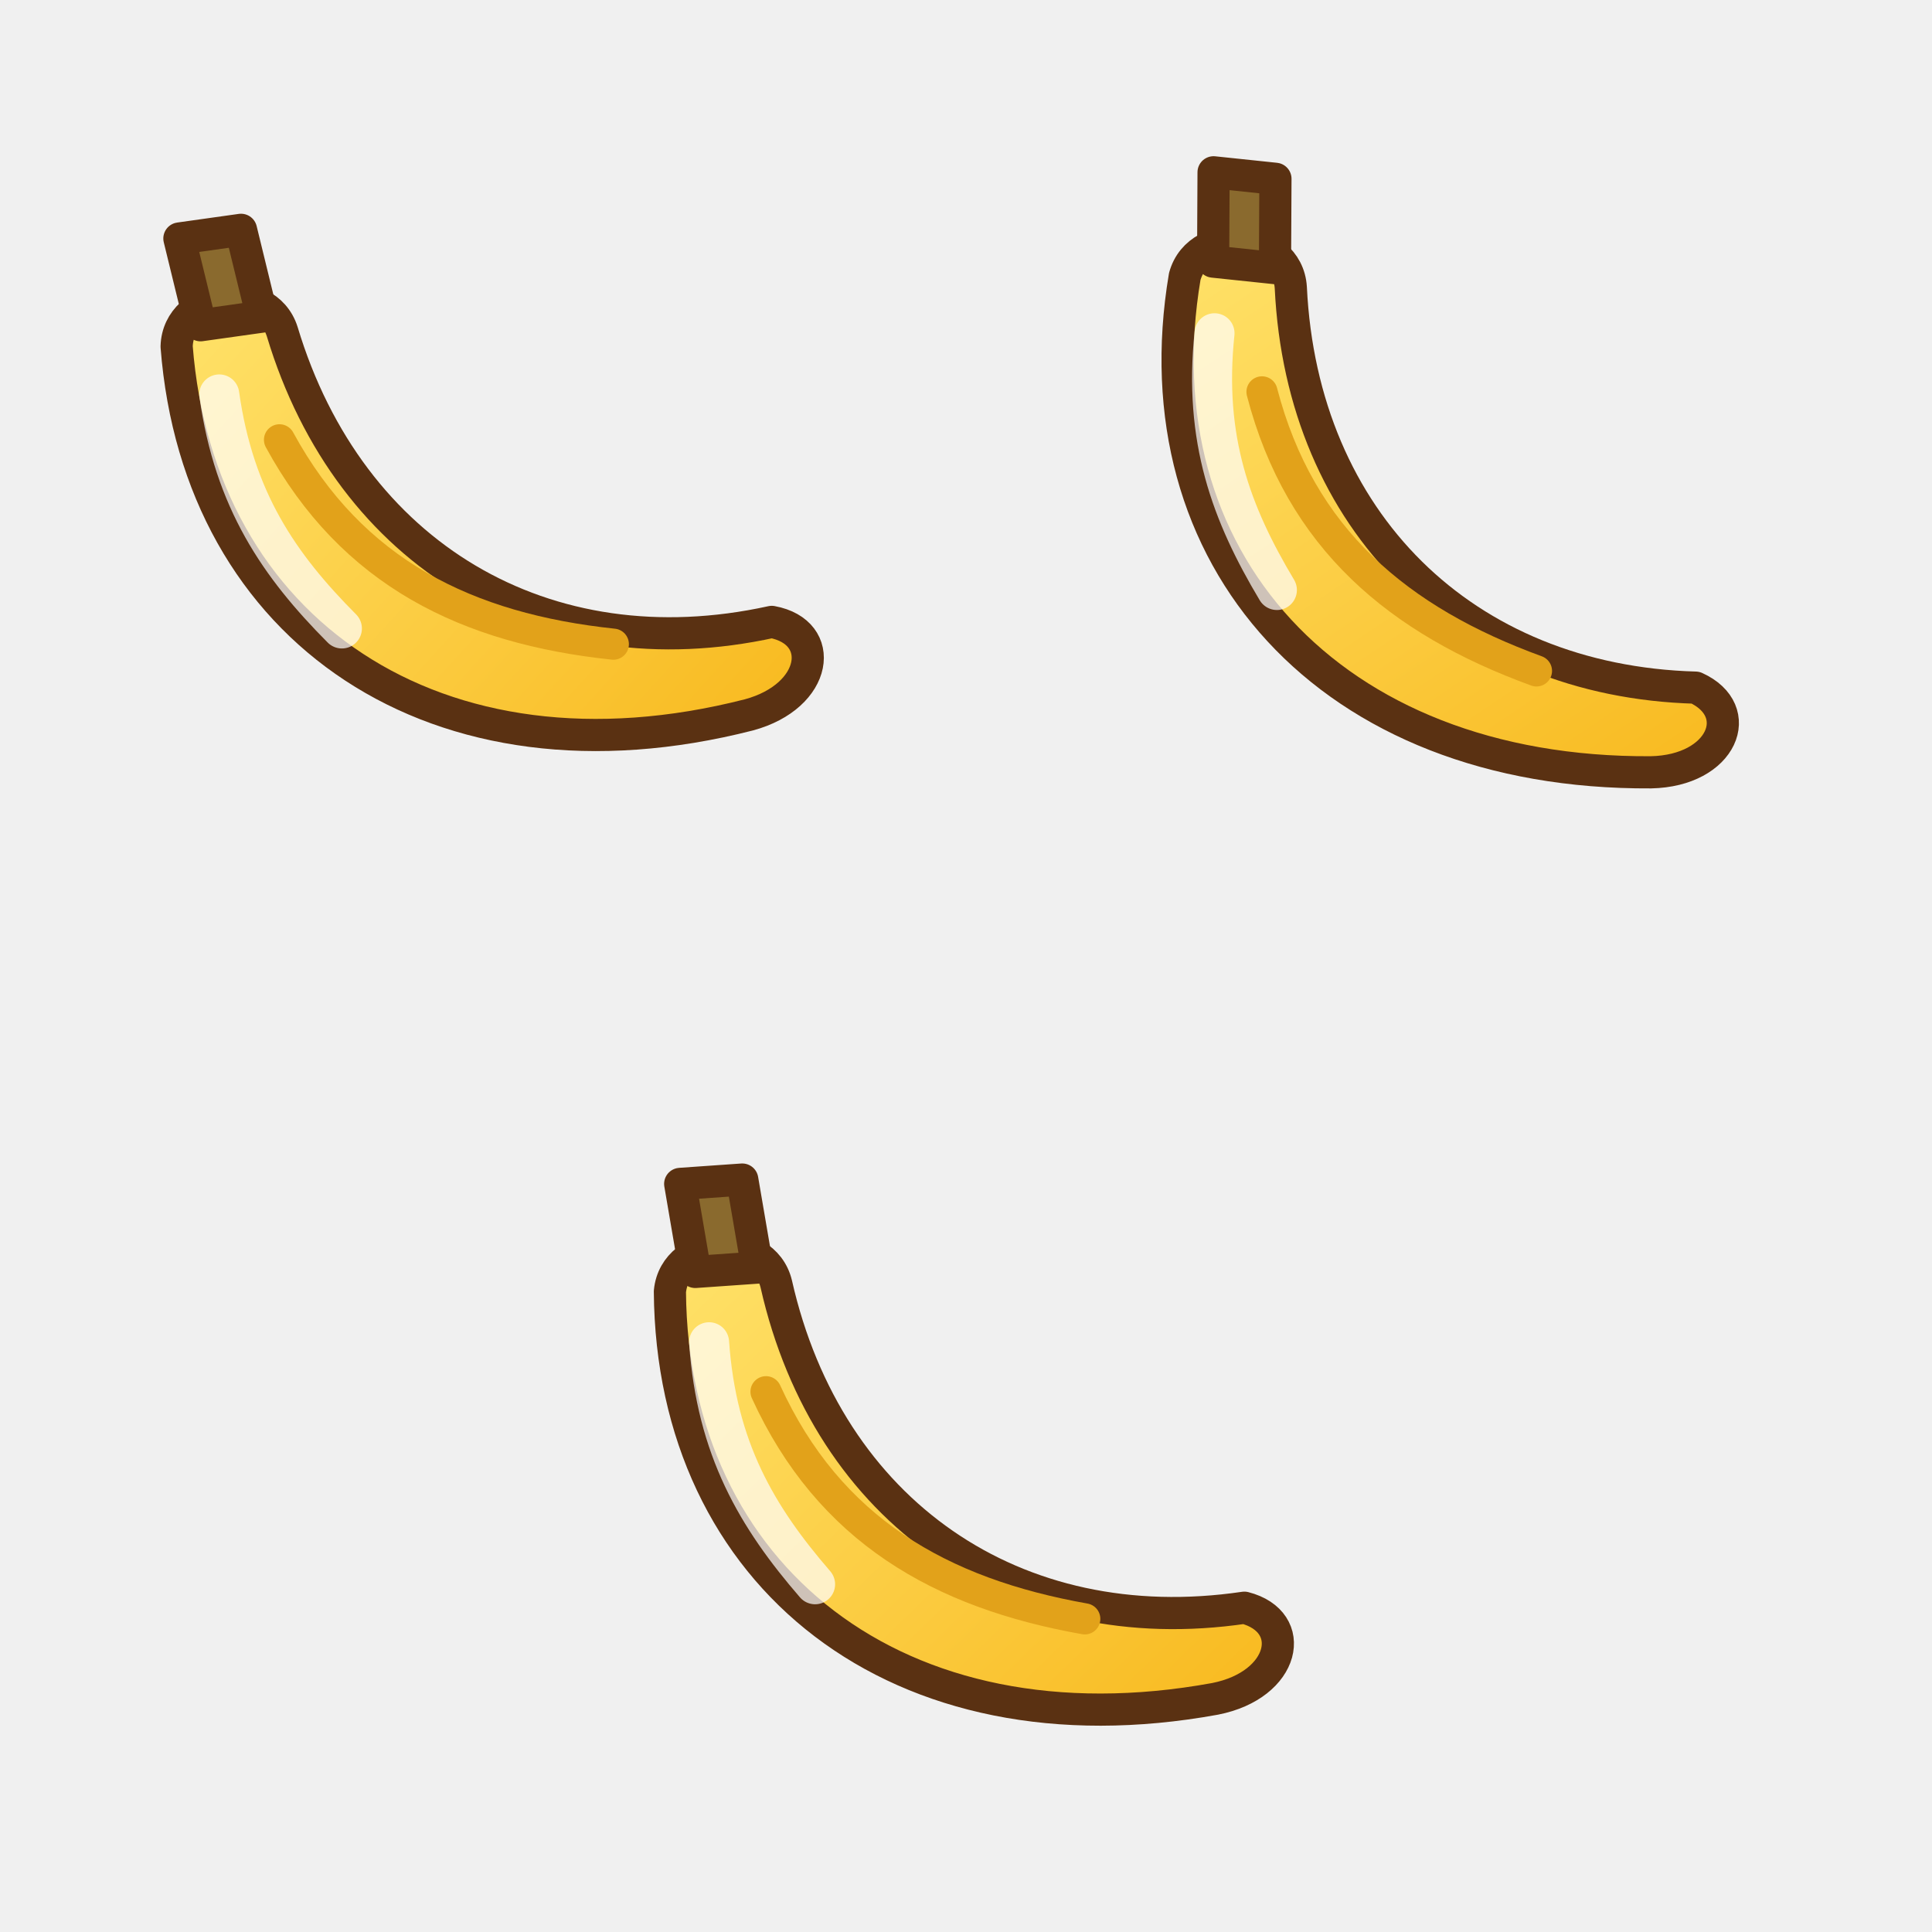
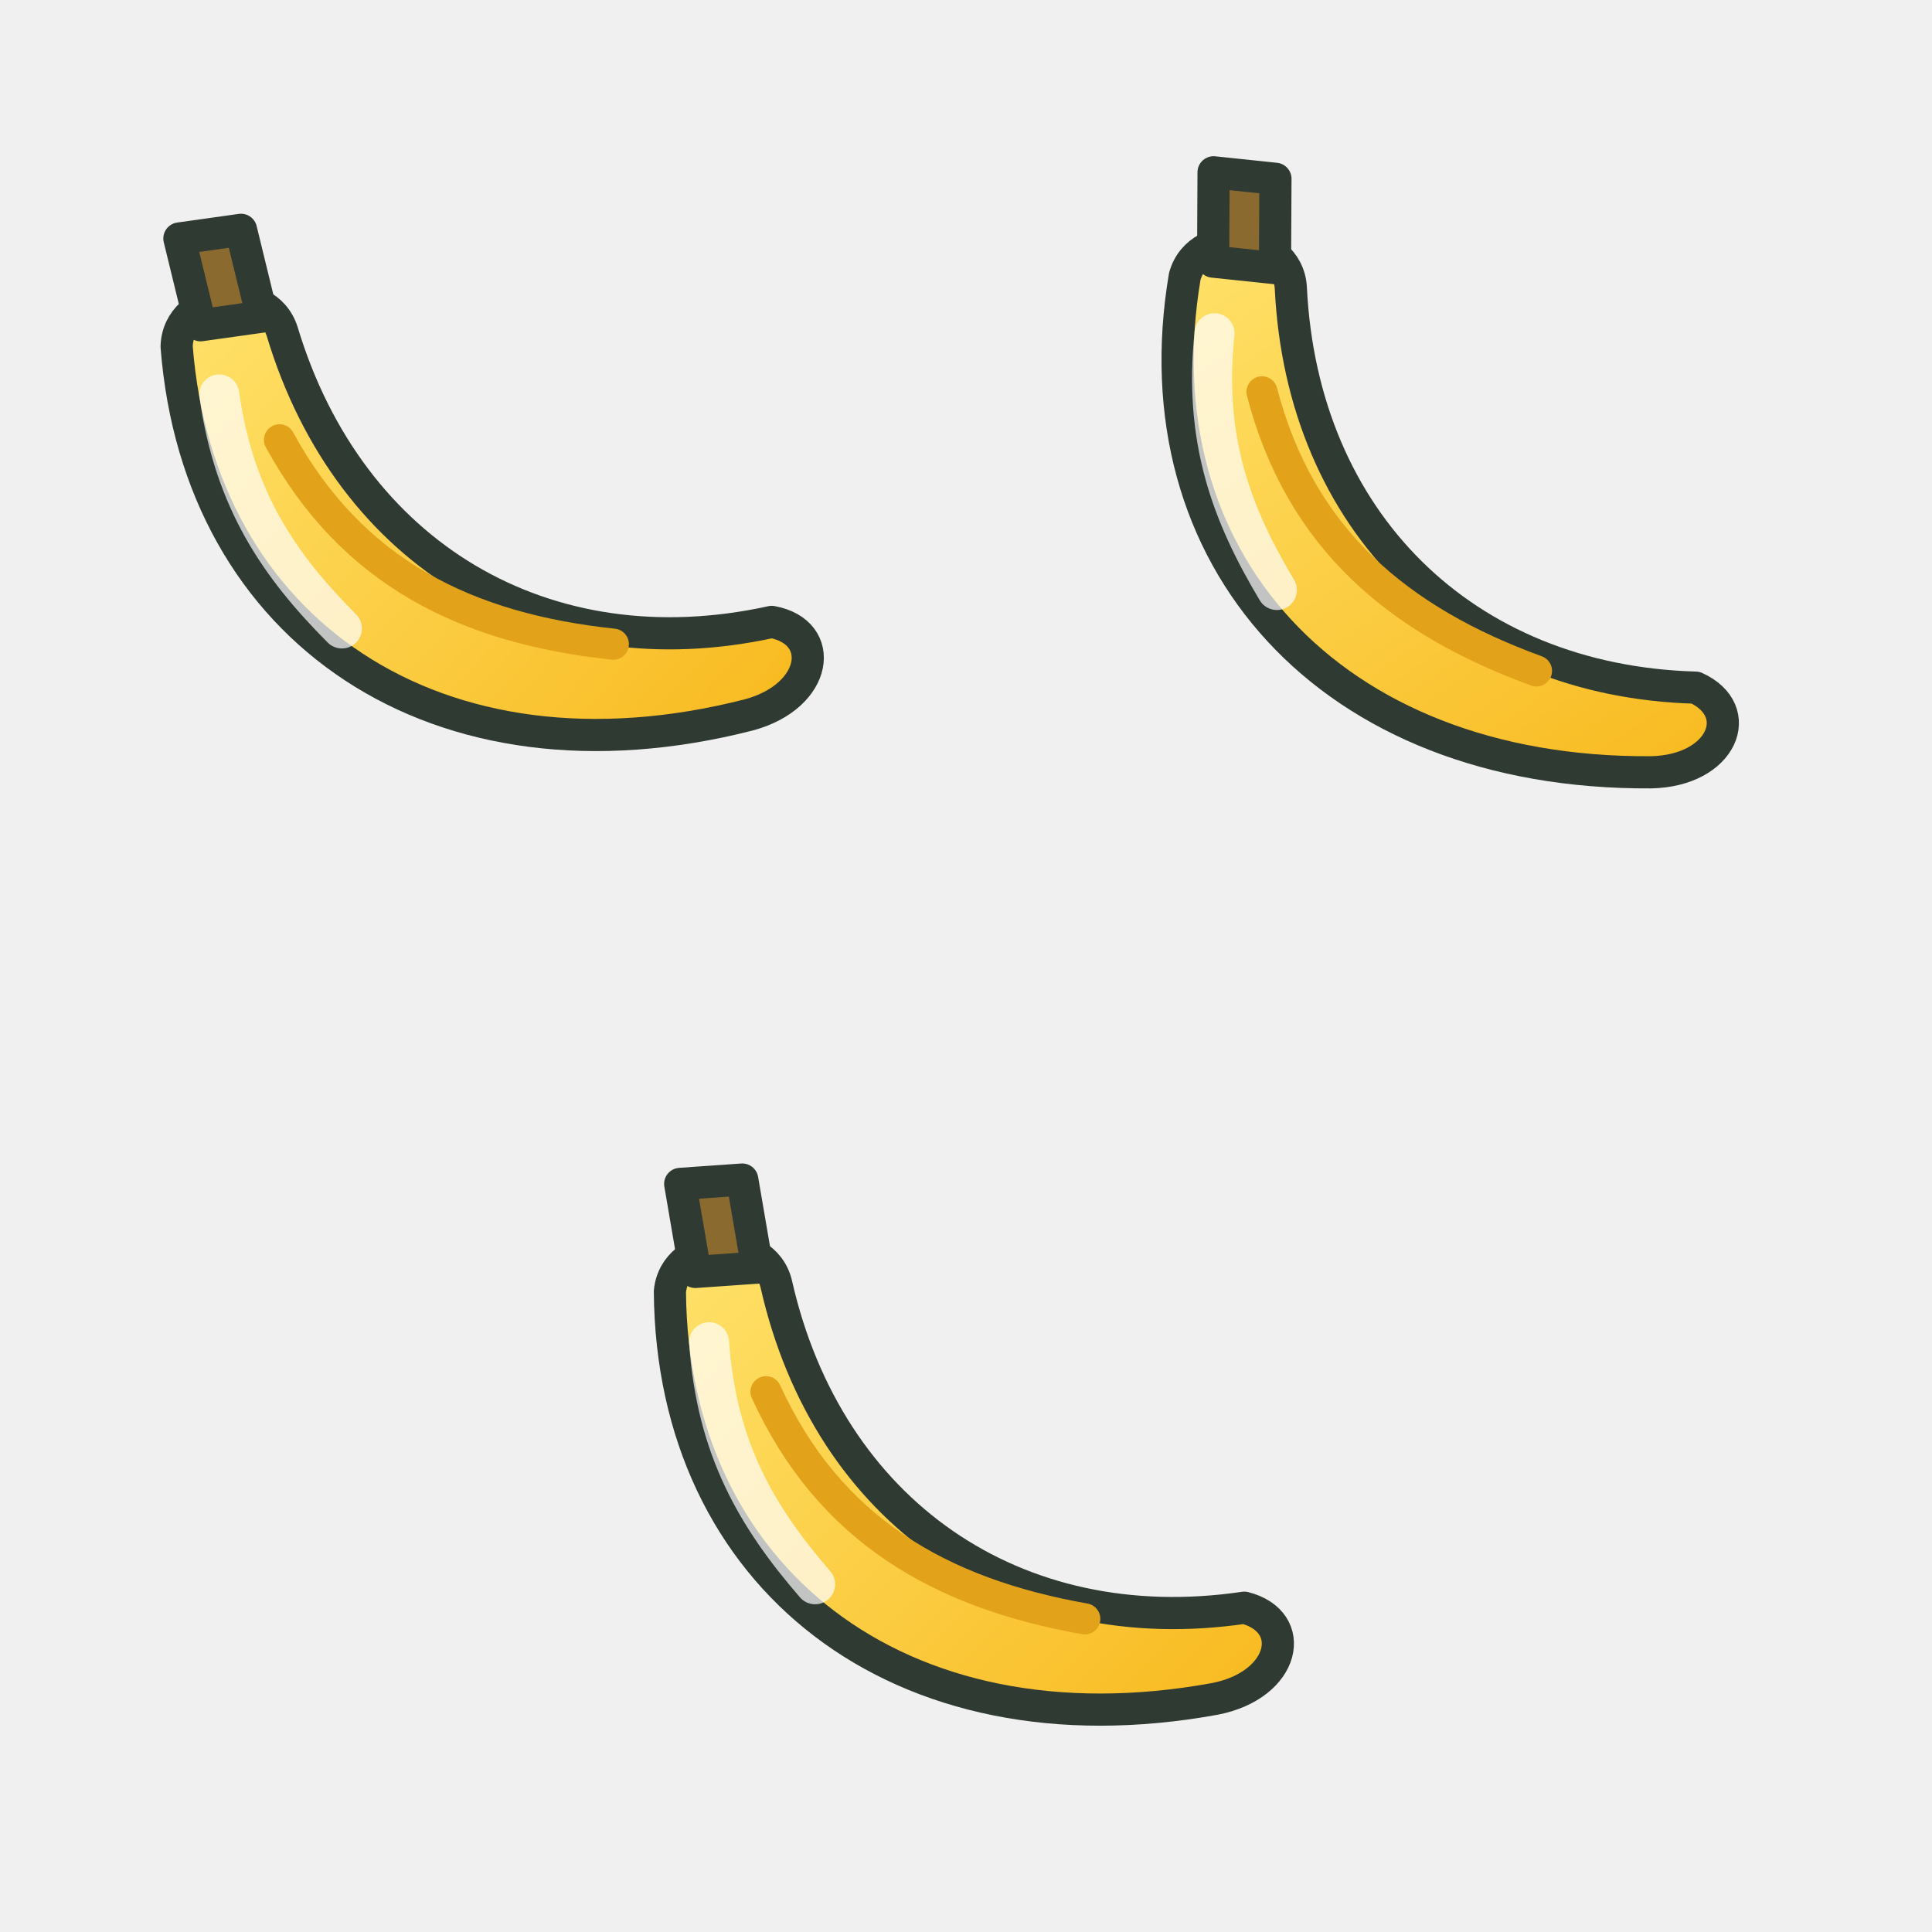
<svg xmlns="http://www.w3.org/2000/svg" viewBox="0 0 240 240" width="240" height="240">
  <defs>
    <linearGradient id="g-banana" x1="0" y1="0" x2="1" y2="1">
      <stop offset="0" stop-color="#FFE26A" />
      <stop offset="1" stop-color="#F8B91E" />
    </linearGradient>
-     <g id="fr-banana" stroke="#5A3112" stroke-linejoin="round">
+     <g id="fr-banana" stroke="#2F3A33" stroke-linejoin="round">
      <path d="M18 30C16 62 40 84 76 80C84 79 86 72 80 70C54 72 34 56 30 30C29 24 19 24 18 30Z" fill="url(#g-banana)" />
      <path d="M28 42C34 58 46 66 62 70" fill="none" stroke="#E2A21A" stroke-width="3.5" stroke-linecap="round" />
      <path d="M22 36C22 48 26 56 32 64" fill="none" stroke="#fff" stroke-opacity=".7" stroke-width="4.5" stroke-linecap="round" />
      <path d="M21 28L20 18H27L28 28Z" fill="#8A6A2E" />
    </g>
  </defs>
  <use href="#fr-banana" transform="translate(4.8 4.8) scale(1.104) rotate(-8 50 50)" stroke-width="3.62" />
  <use href="#fr-banana" transform="translate(124.8 4.8) scale(1.104) rotate(6 50 50)" stroke-width="3.62" />
  <use href="#fr-banana" transform="translate(64.8 124.8) scale(1.104) rotate(-4 50 50)" stroke-width="3.62" />
</svg>
